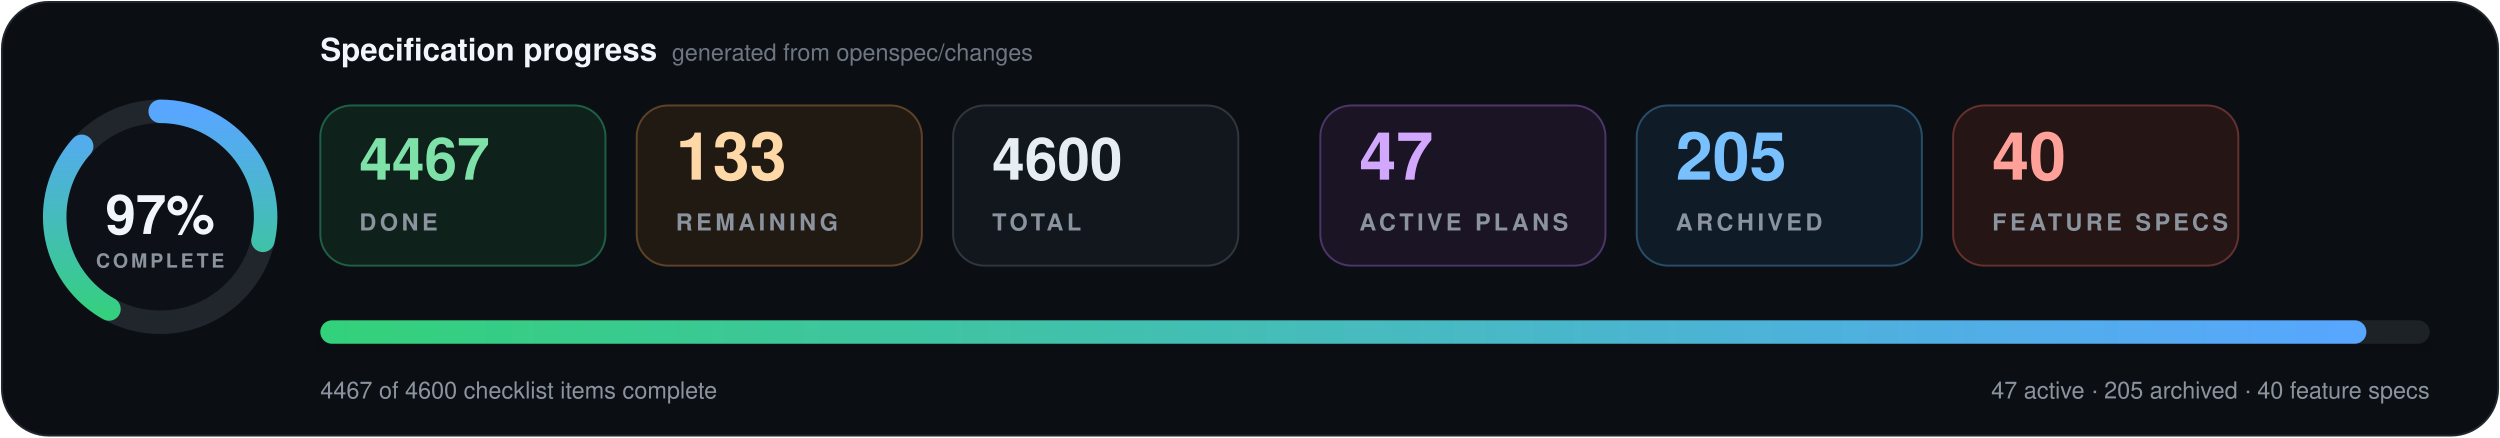
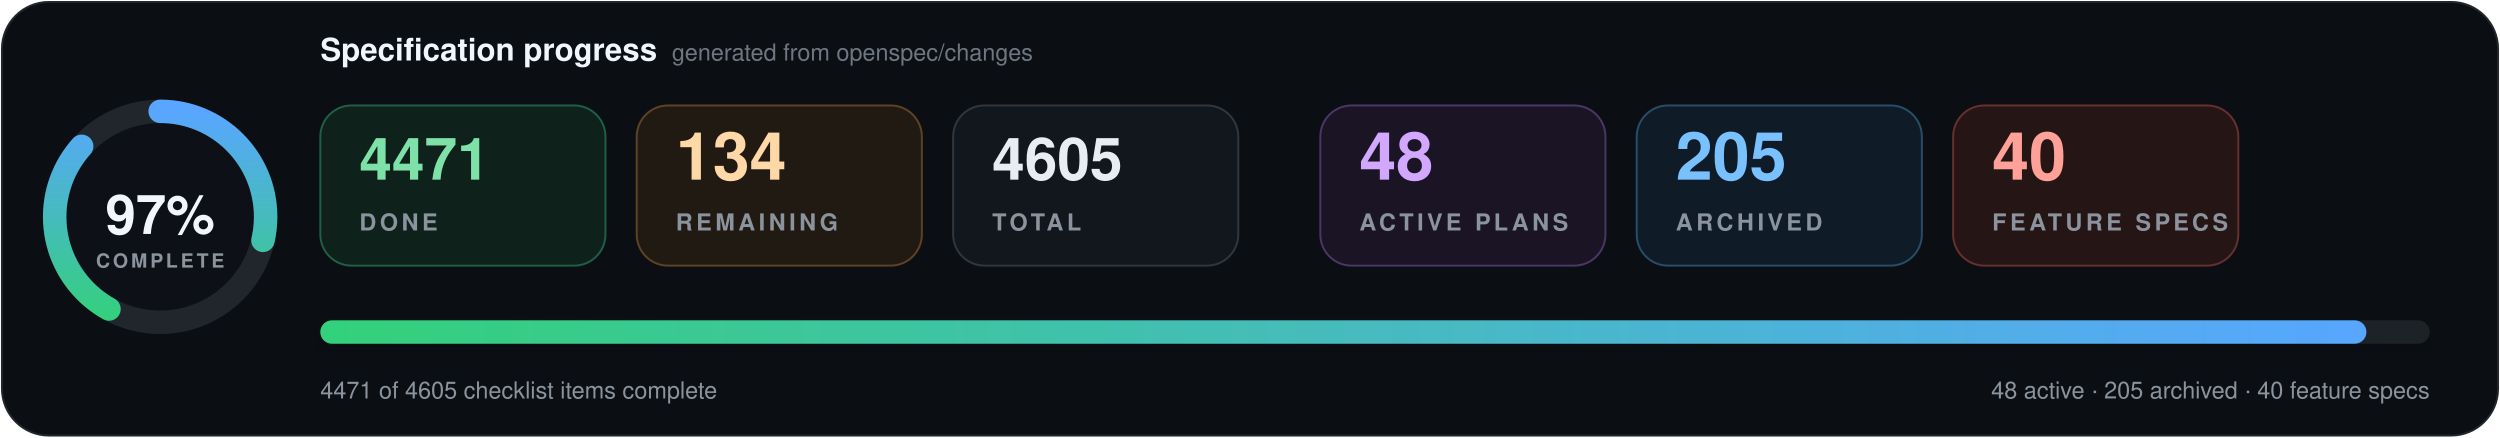
- <svg xmlns="http://www.w3.org/2000/svg" data-cache-version="1793111591" width="1280" height="224" viewBox="0 0 1280 224" role="img" aria-labelledby="title description" font-family="system-ui, -apple-system, BlinkMacSystemFont, 'Segoe UI', Helvetica, Arial, sans-serif" font-variant-numeric="tabular-nums">
+ <svg xmlns="http://www.w3.org/2000/svg" data-cache-version="1793118013" width="1280" height="224" viewBox="0 0 1280 224" role="img" aria-labelledby="title description" font-family="system-ui, -apple-system, BlinkMacSystemFont, 'Segoe UI', Helvetica, Arial, sans-serif" font-variant-numeric="tabular-nums">
  <defs>
    <linearGradient id="progress" x1="0" x2="1">
      <stop offset="0" stop-color="#33d17a" />
      <stop offset="1" stop-color="#58a6ff" />
    </linearGradient>
    <filter id="shadow" x="-10%" y="-20%" width="120%" height="150%">
      <feDropShadow dx="0" dy="7" stdDeviation="9" flood-color="#000" flood-opacity=".28" />
    </filter>
  </defs>
  <rect x="1" y="1" width="1278" height="222" rx="24" fill="#0b0f14" stroke="#21262d" />
  <g transform="translate(82 111)">
    <circle r="54" fill="#0d1117" stroke="#21262d" stroke-width="12" />
    <circle r="54" fill="none" stroke="url(#progress)" stroke-width="12" stroke-linecap="round" pathLength="100" stroke-dasharray="97 100" transform="rotate(-90)" />
    <text y="-1" text-anchor="middle" dominant-baseline="middle" fill="#f0f6fc" font-size="28" font-weight="800">97%</text>
    <text y="26" text-anchor="middle" fill="#8b949e" font-size="10" font-weight="700" letter-spacing="1.5">COMPLETE</text>
  </g>
  <text x="164" y="31" fill="#f0f6fc" font-size="16" font-weight="750">Specification progress</text>
  <text x="344" y="31" fill="#6e7681" font-size="12">generated from openspec/changes</text>
  <g transform="translate(164 54)">
    <rect width="146" height="82" rx="16" fill="#0f211b" stroke="#1f5f46" />
-     <text x="20" y="38" fill="#7ee2a8" font-size="30" font-weight="750">4467</text>
+     <text x="20" y="38" fill="#7ee2a8" font-size="30" font-weight="750">4471</text>
    <text x="20" y="64" fill="#8b949e" font-size="12" font-weight="700" letter-spacing="1.8">DONE</text>
  </g>
  <g transform="translate(326 54)">
    <rect width="146" height="82" rx="16" fill="#211a13" stroke="#5d4225" />
-     <text x="20" y="38" fill="#ffd8a8" font-size="34" font-weight="750">133</text>
+     <text x="20" y="38" fill="#ffd8a8" font-size="34" font-weight="750">134</text>
    <text x="20" y="64" fill="#8b949e" font-size="12" font-weight="700" letter-spacing="1.8">REMAINING</text>
  </g>
  <g transform="translate(488 54)">
    <rect width="146" height="82" rx="16" fill="#12171d" stroke="#30363d" />
-     <text x="20" y="38" fill="#e6edf3" font-size="30" font-weight="750">4600</text>
+     <text x="20" y="38" fill="#e6edf3" font-size="30" font-weight="750">4605</text>
    <text x="20" y="64" fill="#8b949e" font-size="12" font-weight="700" letter-spacing="1.8">TOTAL</text>
  </g>
  <g transform="translate(676 54)">
    <rect width="146" height="82" rx="16" fill="#1a1424" stroke="#4c3569" />
-     <text x="20" y="38" fill="#d2a8ff" font-size="34" font-weight="750">47</text>
+     <text x="20" y="38" fill="#d2a8ff" font-size="34" font-weight="750">48</text>
    <text x="20" y="64" fill="#8b949e" font-size="12" font-weight="700" letter-spacing="1.8">ACTIVE PLANS</text>
  </g>
  <g transform="translate(838 54)">
    <rect width="146" height="82" rx="16" fill="#0f1c27" stroke="#274d69" />
    <text x="20" y="38" fill="#79c0ff" font-size="34" font-weight="750">205</text>
    <text x="20" y="64" fill="#8b949e" font-size="12" font-weight="700" letter-spacing="1.8">ARCHIVED</text>
  </g>
  <g transform="translate(1000 54)">
    <rect width="146" height="82" rx="16" fill="#251514" stroke="#65302d" />
    <text x="20" y="38" fill="#ffa198" font-size="34" font-weight="750">40</text>
    <text x="20" y="64" fill="#8b949e" font-size="12" font-weight="700" letter-spacing="1.8">FEATURE SPECS</text>
  </g>
  <g filter="url(#shadow)">
    <rect x="164" y="164" width="1080" height="12" rx="6" fill="#1b2128" />
    <rect x="164" y="164" width="1047.6" height="12" rx="6" fill="url(#progress)" />
  </g>
-   <text x="164" y="204" fill="#8b949e" font-size="12">4467 of 4600 checklist items complete</text>
-   <text x="1244" y="204" text-anchor="end" fill="#8b949e" font-size="12">47 active · 205 archived · 40 feature specs</text>
+   <text x="164" y="204" fill="#8b949e" font-size="12">4471 of 4605 checklist items complete</text>
+   <text x="1244" y="204" text-anchor="end" fill="#8b949e" font-size="12">48 active · 205 archived · 40 feature specs</text>
</svg>
